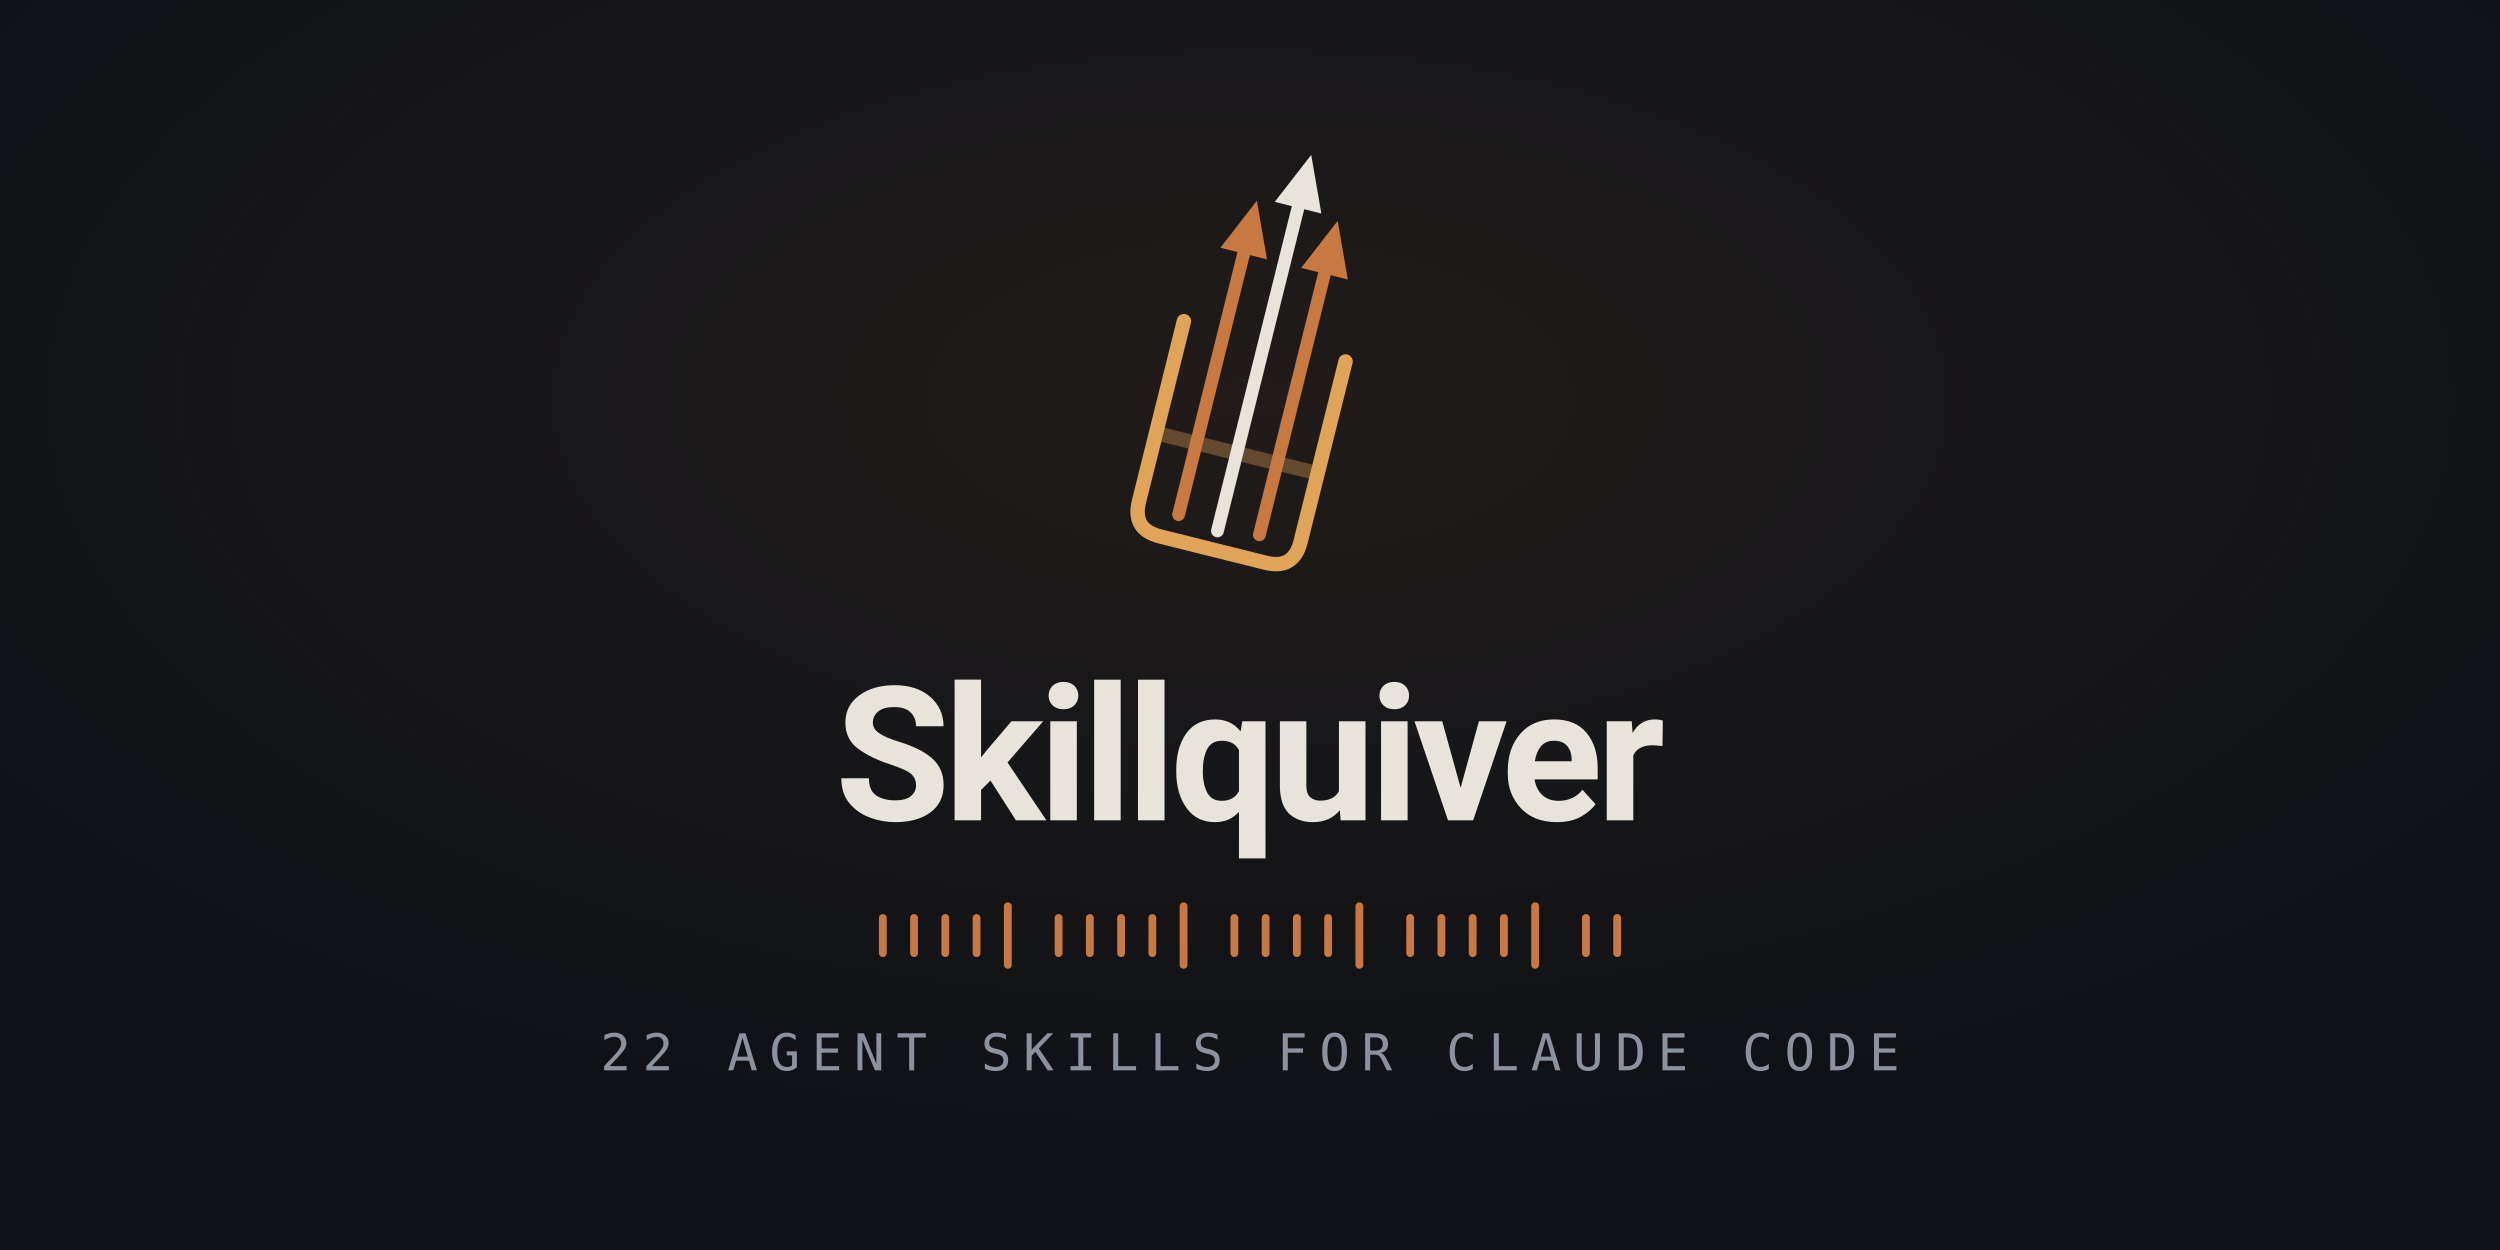
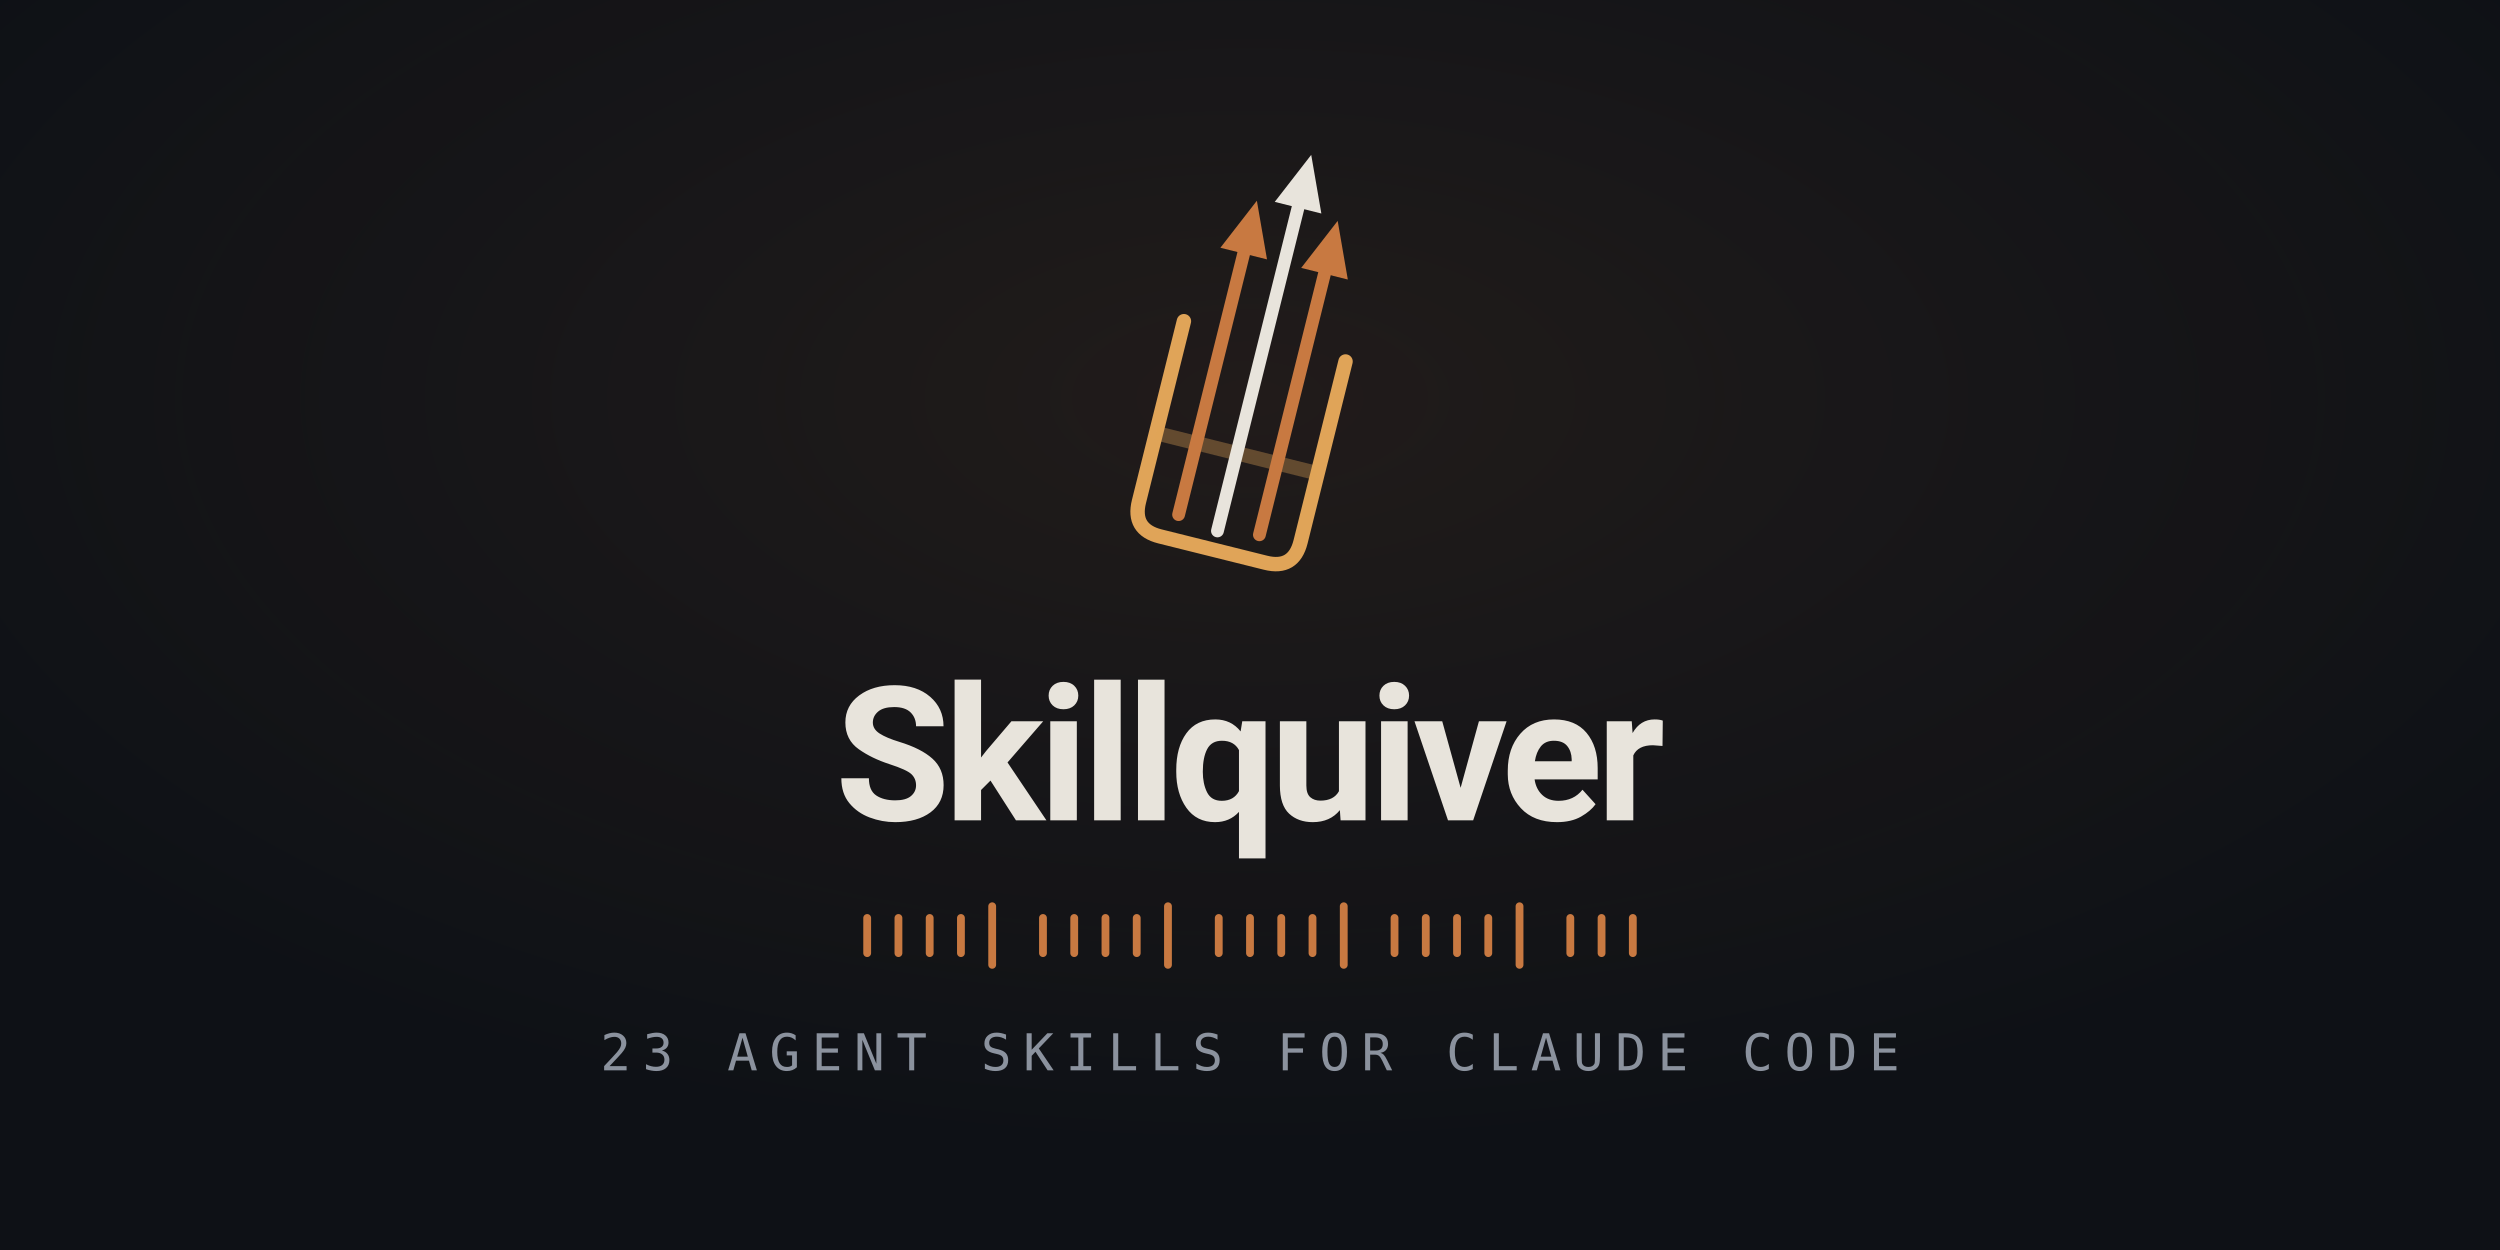
<svg xmlns="http://www.w3.org/2000/svg" width="1280" height="640" viewBox="0 0 1280 640">
  <defs>
    <radialGradient id="glow2" cx="0.5" cy="0.32" r="0.6">
      <stop offset="0" stop-color="#C87941" stop-opacity="0.10" />
      <stop offset="1" stop-color="#C87941" stop-opacity="0" />
    </radialGradient>
  </defs>
  <rect width="1280" height="640" fill="#0E1116" />
  <rect width="1280" height="640" fill="url(#glow2)" />
  <g transform="translate(640,205)">
    <g transform="rotate(14) scale(0.82)">
      <path d="M -52 -38 L -52 78 Q -52 96 -34 96 L 34 96 Q 52 96 52 78 L 52 -38" fill="none" stroke="#E0A458" stroke-width="9" stroke-linecap="round" />
      <line x1="-52" y1="34" x2="52" y2="34" stroke="#E0A458" stroke-width="9" stroke-opacity="0.35" />
      <g stroke="#C87941" stroke-width="8" stroke-linecap="round" fill="#C87941">
        <line x1="-26" y1="80" x2="-26" y2="-92" />
        <path d="M -26 -122 L -41 -88 L -11 -88 Z" stroke="none" />
        <line x1="26" y1="80" x2="26" y2="-92" />
        <path d="M 26 -122 L 11 -88 L 41 -88 Z" stroke="none" />
      </g>
      <g stroke="#E8E4DC" stroke-width="8" stroke-linecap="round" fill="#E8E4DC">
        <line x1="0" y1="84" x2="0" y2="-128" />
        <path d="M 0 -158 L -15 -124 L 15 -124 Z" stroke="none" />
      </g>
    </g>
  </g>
  <text x="640" y="420" text-anchor="middle" font-family="-apple-system, 'Segoe UI', Roboto, Helvetica, Arial, sans-serif" font-size="96" font-weight="700" letter-spacing="-3" fill="#E8E4DC">Skillquiver</text>
  <g stroke="#C87941" stroke-width="4" stroke-linecap="round">
-     <g transform="translate(685,470)">
+     <g transform="translate(677,470)">
      <line x1="-233" y1="0" x2="-233" y2="18" />
      <line x1="-217" y1="0" x2="-217" y2="18" />
      <line x1="-201" y1="0" x2="-201" y2="18" />
      <line x1="-185" y1="0" x2="-185" y2="18" />
      <line x1="-169" y1="-6" x2="-169" y2="24" />
      <line x1="-143" y1="0" x2="-143" y2="18" />
      <line x1="-127" y1="0" x2="-127" y2="18" />
      <line x1="-111" y1="0" x2="-111" y2="18" />
      <line x1="-95" y1="0" x2="-95" y2="18" />
      <line x1="-79" y1="-6" x2="-79" y2="24" />
      <line x1="-53" y1="0" x2="-53" y2="18" />
      <line x1="-37" y1="0" x2="-37" y2="18" />
      <line x1="-21" y1="0" x2="-21" y2="18" />
      <line x1="-5" y1="0" x2="-5" y2="18" />
      <line x1="11" y1="-6" x2="11" y2="24" />
      <line x1="37" y1="0" x2="37" y2="18" />
      <line x1="53" y1="0" x2="53" y2="18" />
      <line x1="69" y1="0" x2="69" y2="18" />
      <line x1="85" y1="0" x2="85" y2="18" />
      <line x1="101" y1="-6" x2="101" y2="24" />
      <line x1="127" y1="0" x2="127" y2="18" />
      <line x1="143" y1="0" x2="143" y2="18" />
+       <line x1="159" y1="0" x2="159" y2="18" />
    </g>
  </g>
-   <text x="640" y="548" text-anchor="middle" font-family="'Cascadia Code','SF Mono',Consolas,Menlo,monospace" font-size="26" letter-spacing="6" fill="#8B929E">22 AGENT SKILLS FOR CLAUDE CODE</text>
+   <text x="640" y="548" text-anchor="middle" font-family="'Cascadia Code','SF Mono',Consolas,Menlo,monospace" font-size="26" letter-spacing="6" fill="#8B929E">23 AGENT SKILLS FOR CLAUDE CODE</text>
</svg>
